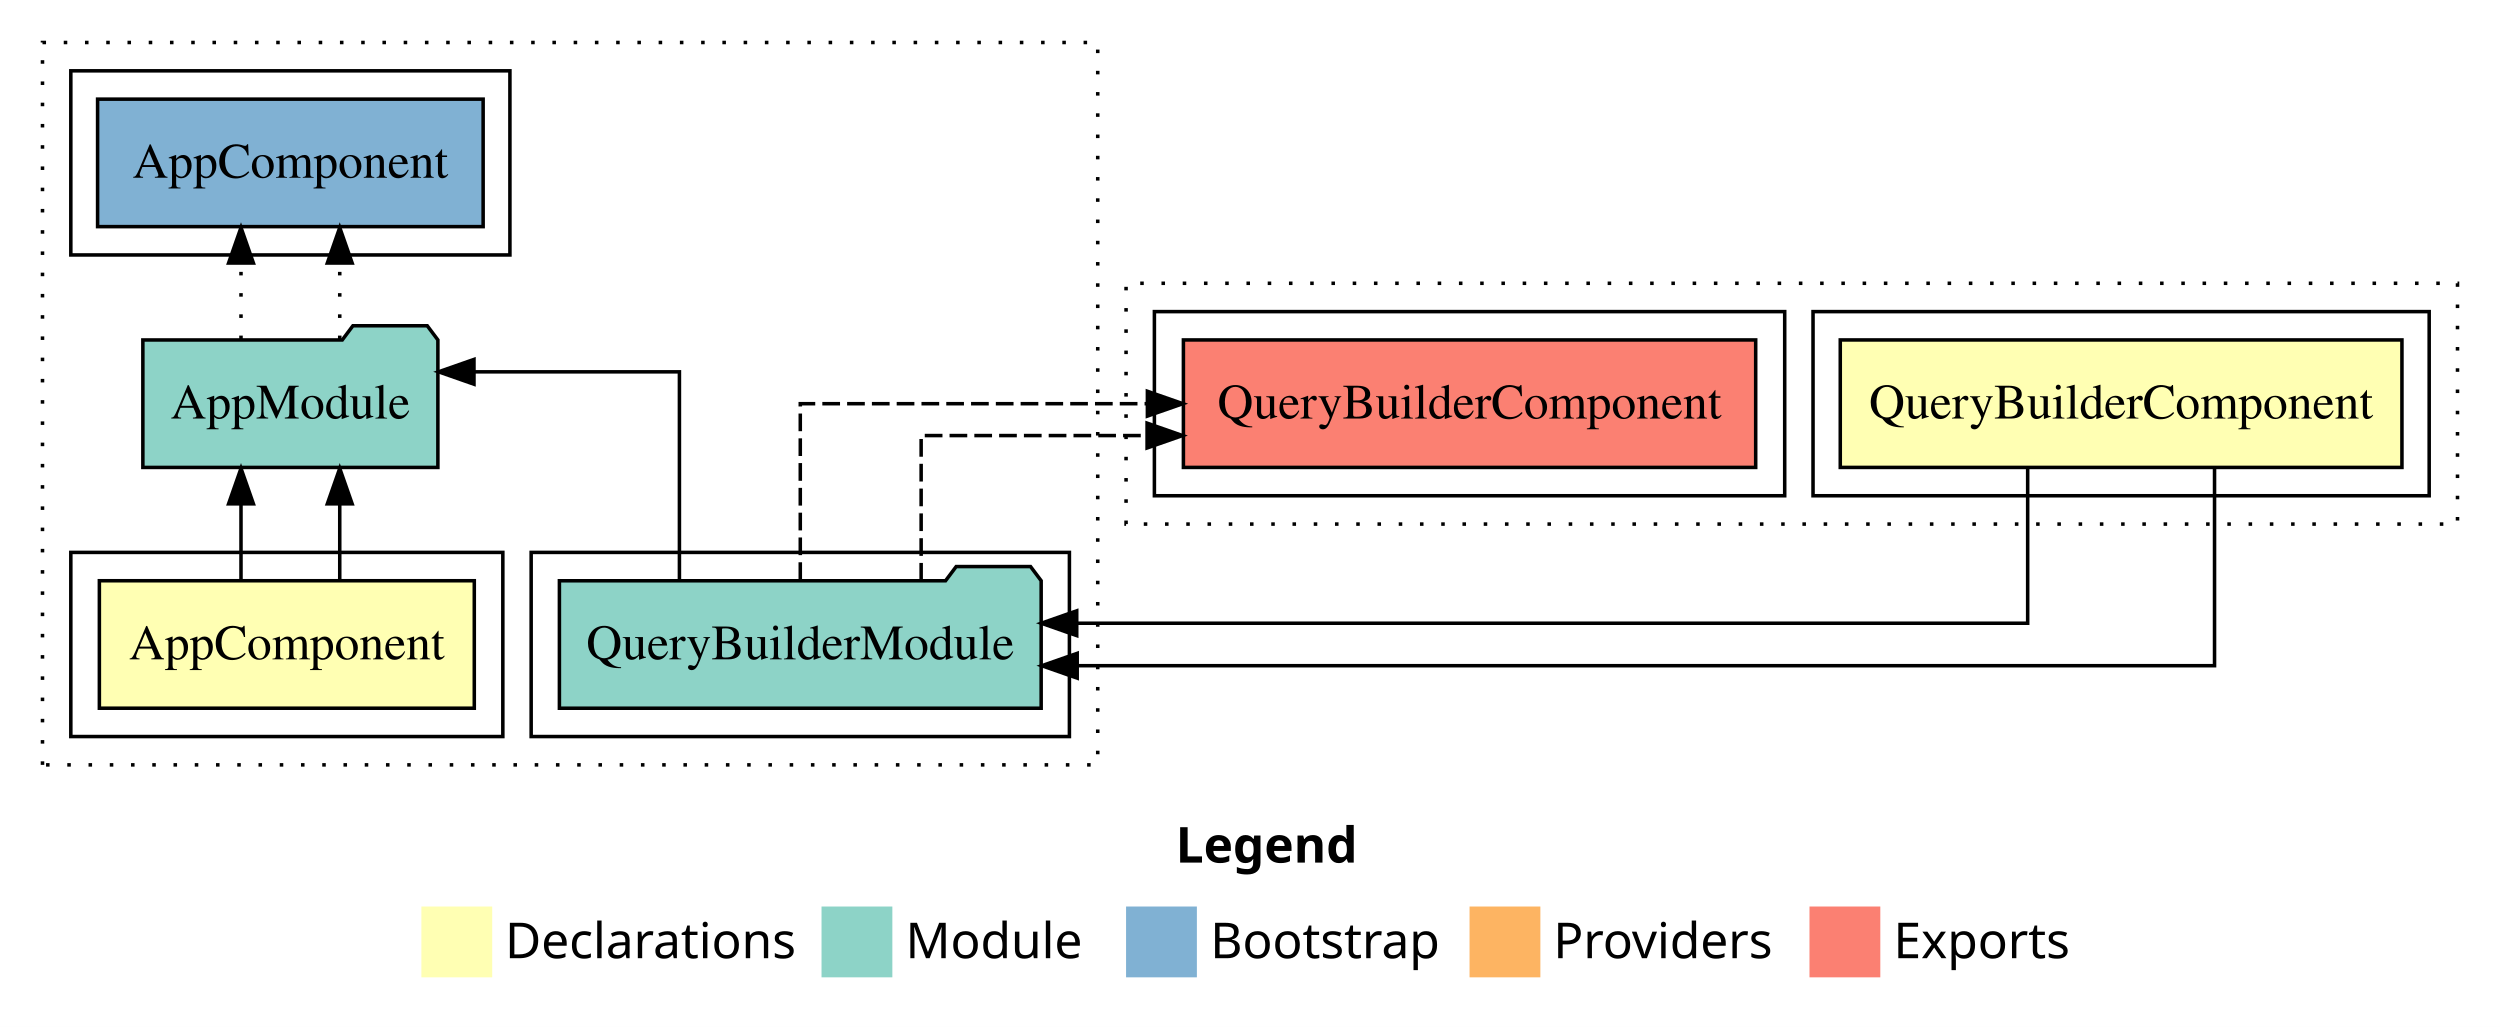
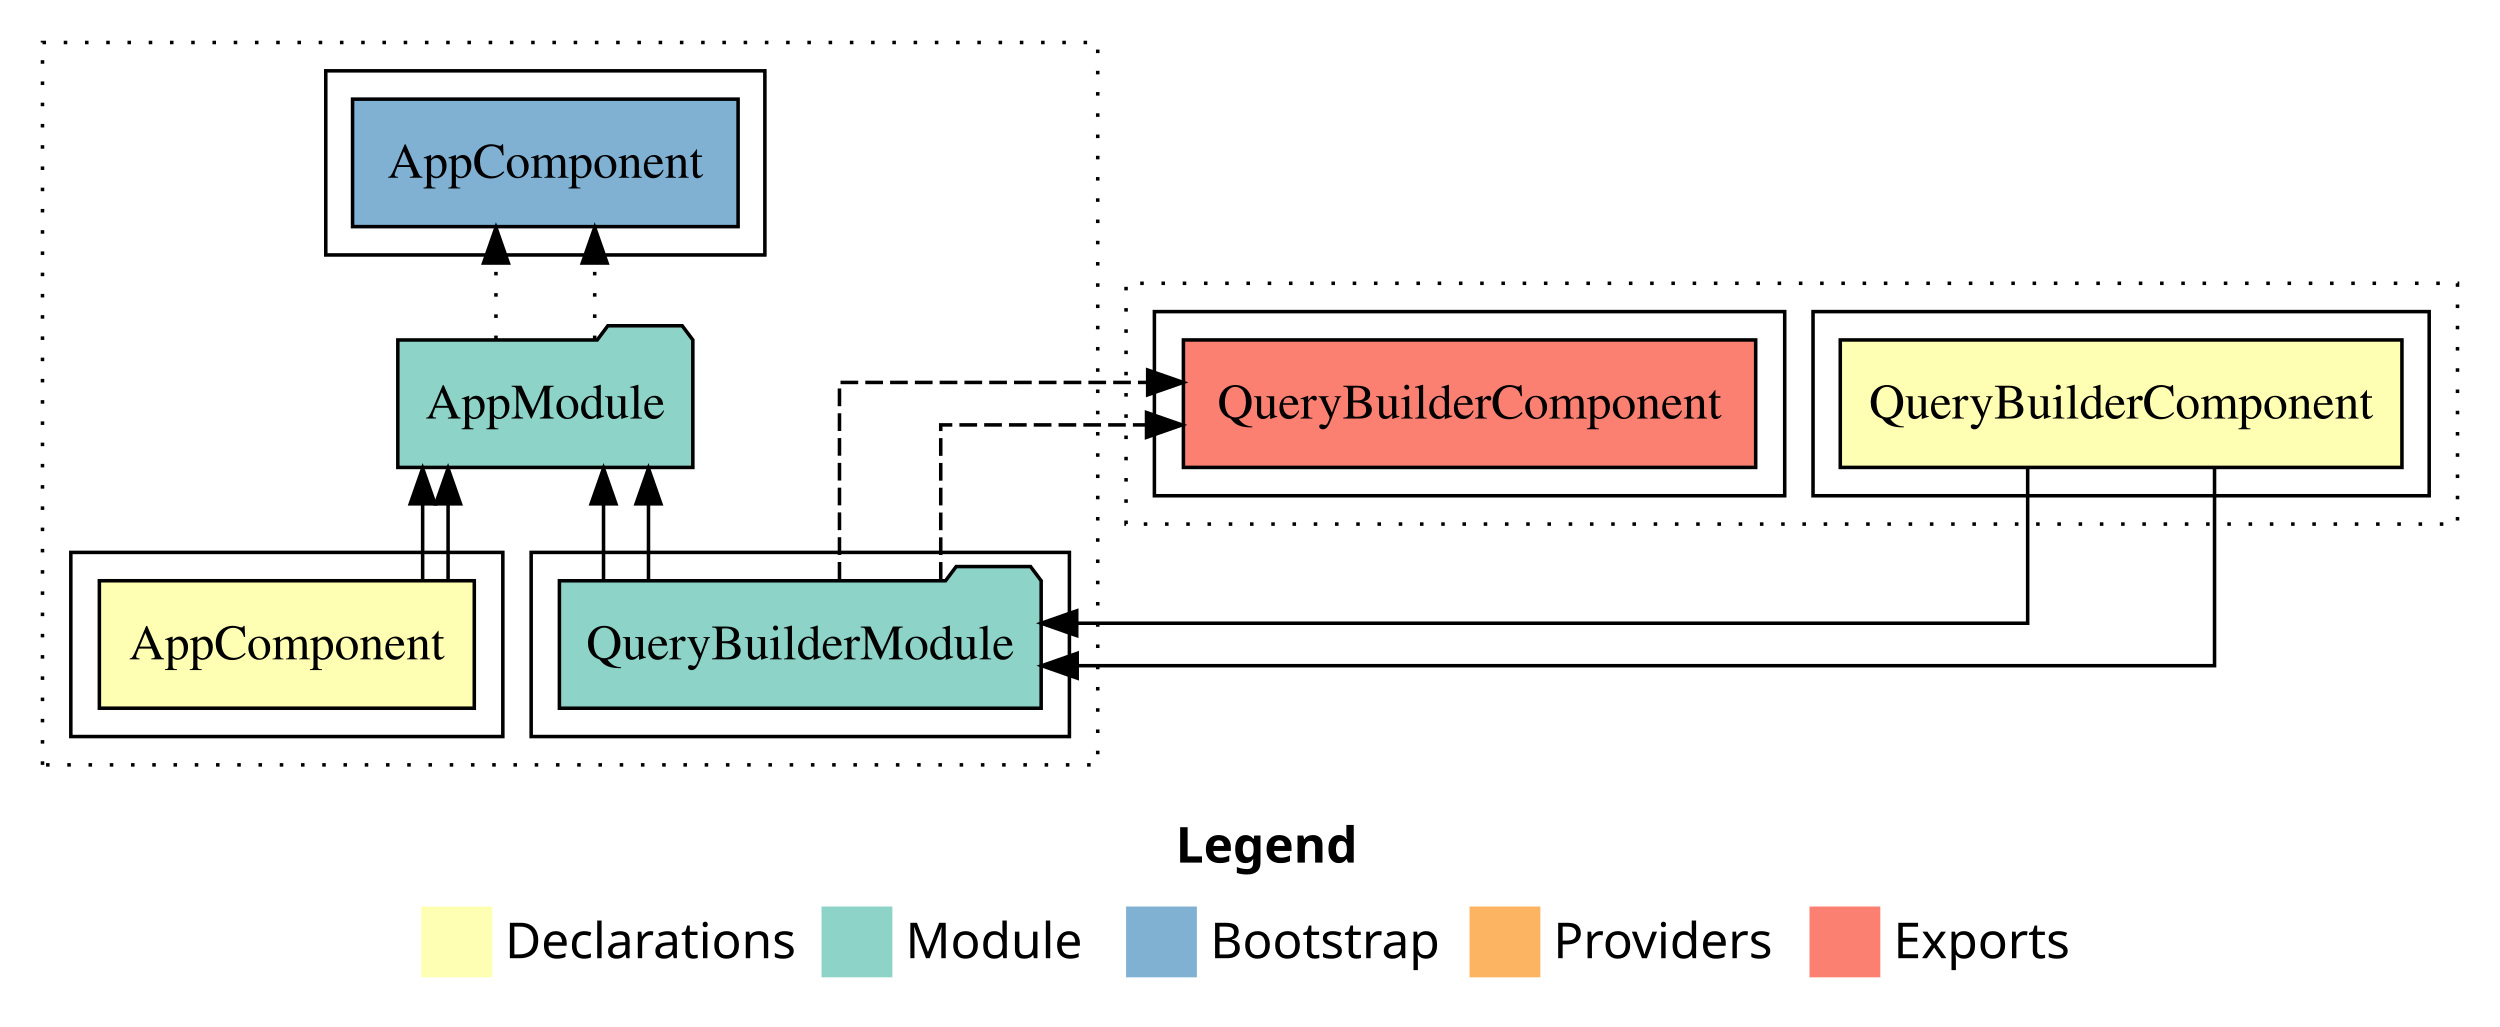
<svg xmlns="http://www.w3.org/2000/svg" width="706pt" height="290pt" viewBox="0.00 0.00 706.00 290.00">
  <g id="graph0" class="graph" transform="scale(1 1) rotate(0) translate(4 286)">
    <polygon fill="#ffffff" stroke="transparent" points="-4,4 -4,-286 702,-286 702,4 -4,4" />
    <text text-anchor="start" x="328.009" y="-42.4" font-family="sans-serif" font-weight="bold" font-size="14.00" fill="#000000">Legend</text>
    <polygon fill="#ffffb3" stroke="transparent" points="115,-10 115,-30 135,-30 135,-10 115,-10" />
    <text text-anchor="start" x="138.629" y="-15.4" font-family="sans-serif" font-size="14.00" fill="#000000">  Declarations</text>
    <polygon fill="#8dd3c7" stroke="transparent" points="228,-10 228,-30 248,-30 248,-10 228,-10" />
    <text text-anchor="start" x="251.725" y="-15.4" font-family="sans-serif" font-size="14.00" fill="#000000">  Module</text>
    <polygon fill="#80b1d3" stroke="transparent" points="314,-10 314,-30 334,-30 334,-10 314,-10" />
    <text text-anchor="start" x="337.781" y="-15.4" font-family="sans-serif" font-size="14.00" fill="#000000">  Bootstrap</text>
    <polygon fill="#fdb462" stroke="transparent" points="411,-10 411,-30 431,-30 431,-10 411,-10" />
    <text text-anchor="start" x="434.673" y="-15.4" font-family="sans-serif" font-size="14.00" fill="#000000">  Providers</text>
    <polygon fill="#fb8072" stroke="transparent" points="507,-10 507,-30 527,-30 527,-10 507,-10" />
    <text text-anchor="start" x="530.726" y="-15.4" font-family="sans-serif" font-size="14.00" fill="#000000">  Exports</text>
    <g id="clust1" class="cluster">
      <polygon fill="none" stroke="#000000" stroke-dasharray="1,5" points="8,-70 8,-274 306,-274 306,-70 8,-70" />
    </g>
    <g id="clust2" class="cluster">
      <polygon fill="none" stroke="#000000" points="16,-78 16,-130 138,-130 138,-78 16,-78" />
    </g>
    <g id="clust4" class="cluster">
      <polygon fill="none" stroke="#000000" points="146,-78 146,-130 298,-130 298,-78 146,-78" />
    </g>
    <g id="clust6" class="cluster">
-       <polygon fill="none" stroke="#000000" points="16,-214 16,-266 140,-266 140,-214 16,-214" />
+       <polygon fill="none" stroke="#000000" points="88,-214 88,-266 212,-266 212,-214 88,-214" />
    </g>
    <g id="clust8" class="cluster">
      <polygon fill="none" stroke="#000000" stroke-dasharray="1,5" points="314,-138 314,-206 690,-206 690,-138 314,-138" />
    </g>
    <g id="clust9" class="cluster">
      <polygon fill="none" stroke="#000000" points="508,-146 508,-198 682,-198 682,-146 508,-146" />
    </g>
    <g id="clust12" class="cluster">
      <polygon fill="none" stroke="#000000" points="322,-146 322,-198 500,-198 500,-146 322,-146" />
    </g>
    <g id="node1" class="node">
      <polygon fill="#ffffb3" stroke="#000000" points="129.94,-122 24.06,-122 24.06,-86 129.94,-86 129.94,-122" />
      <text text-anchor="middle" x="77" y="-99.8" font-family="Times,serif" font-size="14.00" fill="#000000">AppComponent</text>
    </g>
    <g id="node2" class="node">
-       <polygon fill="#8dd3c7" stroke="#000000" points="119.657,-190 116.657,-194 95.657,-194 92.657,-190 36.343,-190 36.343,-154 119.657,-154 119.657,-190" />
-       <text text-anchor="middle" x="78" y="-167.8" font-family="Times,serif" font-size="14.00" fill="#000000">AppModule</text>
+       <polygon fill="#8dd3c7" stroke="#000000" points="191.657,-190 188.657,-194 167.657,-194 164.657,-190 108.343,-190 108.343,-154 191.657,-154 191.657,-190" />
+       <text text-anchor="middle" x="150" y="-167.8" font-family="Times,serif" font-size="14.00" fill="#000000">AppModule</text>
    </g>
    <g id="edge1" class="edge">
-       <path fill="none" stroke="#000000" d="M91.943,-122.223C91.943,-122.223 91.943,-143.727 91.943,-143.727" />
-       <polygon fill="#000000" stroke="#000000" points="88.443,-143.727 91.943,-153.727 95.443,-143.727 88.443,-143.727" />
+       <path fill="none" stroke="#000000" d="M122.537,-122.223C122.537,-122.223 122.537,-143.727 122.537,-143.727" />
+       <polygon fill="#000000" stroke="#000000" points="119.037,-143.727 122.537,-153.727 126.037,-143.727 119.037,-143.727" />
+     </g>
+     <g id="edge4" class="edge">
+       <path fill="none" stroke="#000000" d="M115.354,-122.223C115.354,-122.223 115.354,-143.727 115.354,-143.727" />
+       <polygon fill="#000000" stroke="#000000" points="111.855,-143.727 115.354,-153.727 118.855,-143.727 111.855,-143.727" />
+     </g>
+     <g id="node4" class="node">
+       <polygon fill="#80b1d3" stroke="#000000" points="204.439,-258 95.561,-258 95.561,-222 204.439,-222 204.439,-258" />
+       <text text-anchor="middle" x="150" y="-235.8" font-family="Times,serif" font-size="14.00" fill="#000000">AppComponent </text>
    </g>
    <g id="edge3" class="edge">
-       <path fill="none" stroke="#000000" d="M64.057,-122.223C64.057,-122.223 64.057,-143.727 64.057,-143.727" />
-       <polygon fill="#000000" stroke="#000000" points="60.557,-143.727 64.057,-153.727 67.557,-143.727 60.557,-143.727" />
+       <path fill="none" stroke="#000000" stroke-dasharray="1,5" d="M136.057,-190.223C136.057,-190.223 136.057,-211.727 136.057,-211.727" />
+       <polygon fill="#000000" stroke="#000000" points="132.557,-211.727 136.057,-221.727 139.557,-211.727 132.557,-211.727" />
+     </g>
+     <g id="edge6" class="edge">
+       <path fill="none" stroke="#000000" stroke-dasharray="1,5" d="M163.943,-190.223C163.943,-190.223 163.943,-211.727 163.943,-211.727" />
+       <polygon fill="#000000" stroke="#000000" points="160.443,-211.727 163.943,-221.727 167.443,-211.727 160.443,-211.727" />
    </g>
    <g id="node3" class="node">
-       <polygon fill="#80b1d3" stroke="#000000" points="132.439,-258 23.561,-258 23.561,-222 132.439,-222 132.439,-258" />
-       <text text-anchor="middle" x="78" y="-235.8" font-family="Times,serif" font-size="14.00" fill="#000000">AppComponent </text>
-     </g>
-     <g id="edge2" class="edge">
-       <path fill="none" stroke="#000000" stroke-dasharray="1,5" d="M64.057,-190.223C64.057,-190.223 64.057,-211.727 64.057,-211.727" />
-       <polygon fill="#000000" stroke="#000000" points="60.557,-211.727 64.057,-221.727 67.557,-211.727 60.557,-211.727" />
-     </g>
-     <g id="edge5" class="edge">
-       <path fill="none" stroke="#000000" stroke-dasharray="1,5" d="M91.943,-190.223C91.943,-190.223 91.943,-211.727 91.943,-211.727" />
-       <polygon fill="#000000" stroke="#000000" points="88.443,-211.727 91.943,-221.727 95.443,-211.727 88.443,-211.727" />
-     </g>
-     <g id="node4" class="node">
      <polygon fill="#8dd3c7" stroke="#000000" points="290.025,-122 287.025,-126 266.025,-126 263.025,-122 153.975,-122 153.975,-86 290.025,-86 290.025,-122" />
      <text text-anchor="middle" x="222" y="-99.8" font-family="Times,serif" font-size="14.00" fill="#000000">QueryBuilderModule</text>
    </g>
-     <g id="edge4" class="edge">
-       <path fill="none" stroke="#000000" d="M187.869,-122.248C187.869,-145.018 187.869,-181 187.869,-181 187.869,-181 129.85,-181 129.85,-181" />
-       <polygon fill="#000000" stroke="#000000" points="129.85,-177.5 119.85,-181 129.85,-184.5 129.85,-177.5" />
+     <g id="edge2" class="edge">
+       <path fill="none" stroke="#000000" d="M166.435,-122.223C166.435,-122.223 166.435,-143.727 166.435,-143.727" />
+       <polygon fill="#000000" stroke="#000000" points="162.935,-143.727 166.435,-153.727 169.935,-143.727 162.935,-143.727" />
+     </g>
+     <g id="edge5" class="edge">
+       <path fill="none" stroke="#000000" d="M179.131,-122.223C179.131,-122.223 179.131,-143.727 179.131,-143.727" />
+       <polygon fill="#000000" stroke="#000000" points="175.631,-143.727 179.131,-153.727 182.631,-143.727 175.631,-143.727" />
    </g>
    <g id="node6" class="node">
      <polygon fill="#fb8072" stroke="#000000" points="491.807,-190 330.193,-190 330.193,-154 491.807,-154 491.807,-190" />
      <text text-anchor="middle" x="411" y="-167.8" font-family="Times,serif" font-size="14.00" fill="#000000">QueryBuilderComponent </text>
    </g>
-     <g id="edge7" class="edge">
-       <path fill="none" stroke="#000000" stroke-dasharray="5,2" d="M256.131,-122.022C256.131,-139.373 256.131,-163 256.131,-163 256.131,-163 319.937,-163 319.937,-163" />
-       <polygon fill="#000000" stroke="#000000" points="319.937,-166.5 329.937,-163 319.937,-159.5 319.937,-166.5" />
+     <g id="edge8" class="edge">
+       <path fill="none" stroke="#000000" stroke-dasharray="5,2" d="M261.665,-122.267C261.665,-140.555 261.665,-166 261.665,-166 261.665,-166 319.777,-166 319.777,-166" />
+       <polygon fill="#000000" stroke="#000000" points="319.777,-169.5 329.777,-166 319.777,-162.5 319.777,-169.5" />
    </g>
-     <g id="edge9" class="edge">
-       <path fill="none" stroke="#000000" stroke-dasharray="5,2" d="M222,-122.223C222,-142.365 222,-172 222,-172 222,-172 320.024,-172 320.024,-172" />
-       <polygon fill="#000000" stroke="#000000" points="320.024,-175.5 330.024,-172 320.024,-168.5 320.024,-175.5" />
+     <g id="edge10" class="edge">
+       <path fill="none" stroke="#000000" stroke-dasharray="5,2" d="M233.067,-122.292C233.067,-144.206 233.067,-178 233.067,-178 233.067,-178 320.104,-178 320.104,-178" />
+       <polygon fill="#000000" stroke="#000000" points="320.104,-181.5 330.104,-178 320.104,-174.5 320.104,-181.5" />
    </g>
    <g id="node5" class="node">
      <polygon fill="#ffffb3" stroke="#000000" points="674.308,-190 515.692,-190 515.692,-154 674.308,-154 674.308,-190" />
      <text text-anchor="middle" x="595" y="-167.8" font-family="Times,serif" font-size="14.00" fill="#000000">QueryBuilderComponent</text>
    </g>
-     <g id="edge6" class="edge">
+     <g id="edge7" class="edge">
      <path fill="none" stroke="#000000" d="M621.385,-153.708C621.385,-131.794 621.385,-98 621.385,-98 621.385,-98 300.203,-98 300.203,-98" />
      <polygon fill="#000000" stroke="#000000" points="300.203,-94.5 290.203,-98 300.203,-101.5 300.203,-94.5" />
    </g>
-     <g id="edge8" class="edge">
+     <g id="edge9" class="edge">
      <path fill="none" stroke="#000000" d="M568.615,-153.733C568.615,-135.445 568.615,-110 568.615,-110 568.615,-110 300.067,-110 300.067,-110" />
      <polygon fill="#000000" stroke="#000000" points="300.067,-106.5 290.067,-110 300.067,-113.5 300.067,-106.5" />
    </g>
  </g>
</svg>
